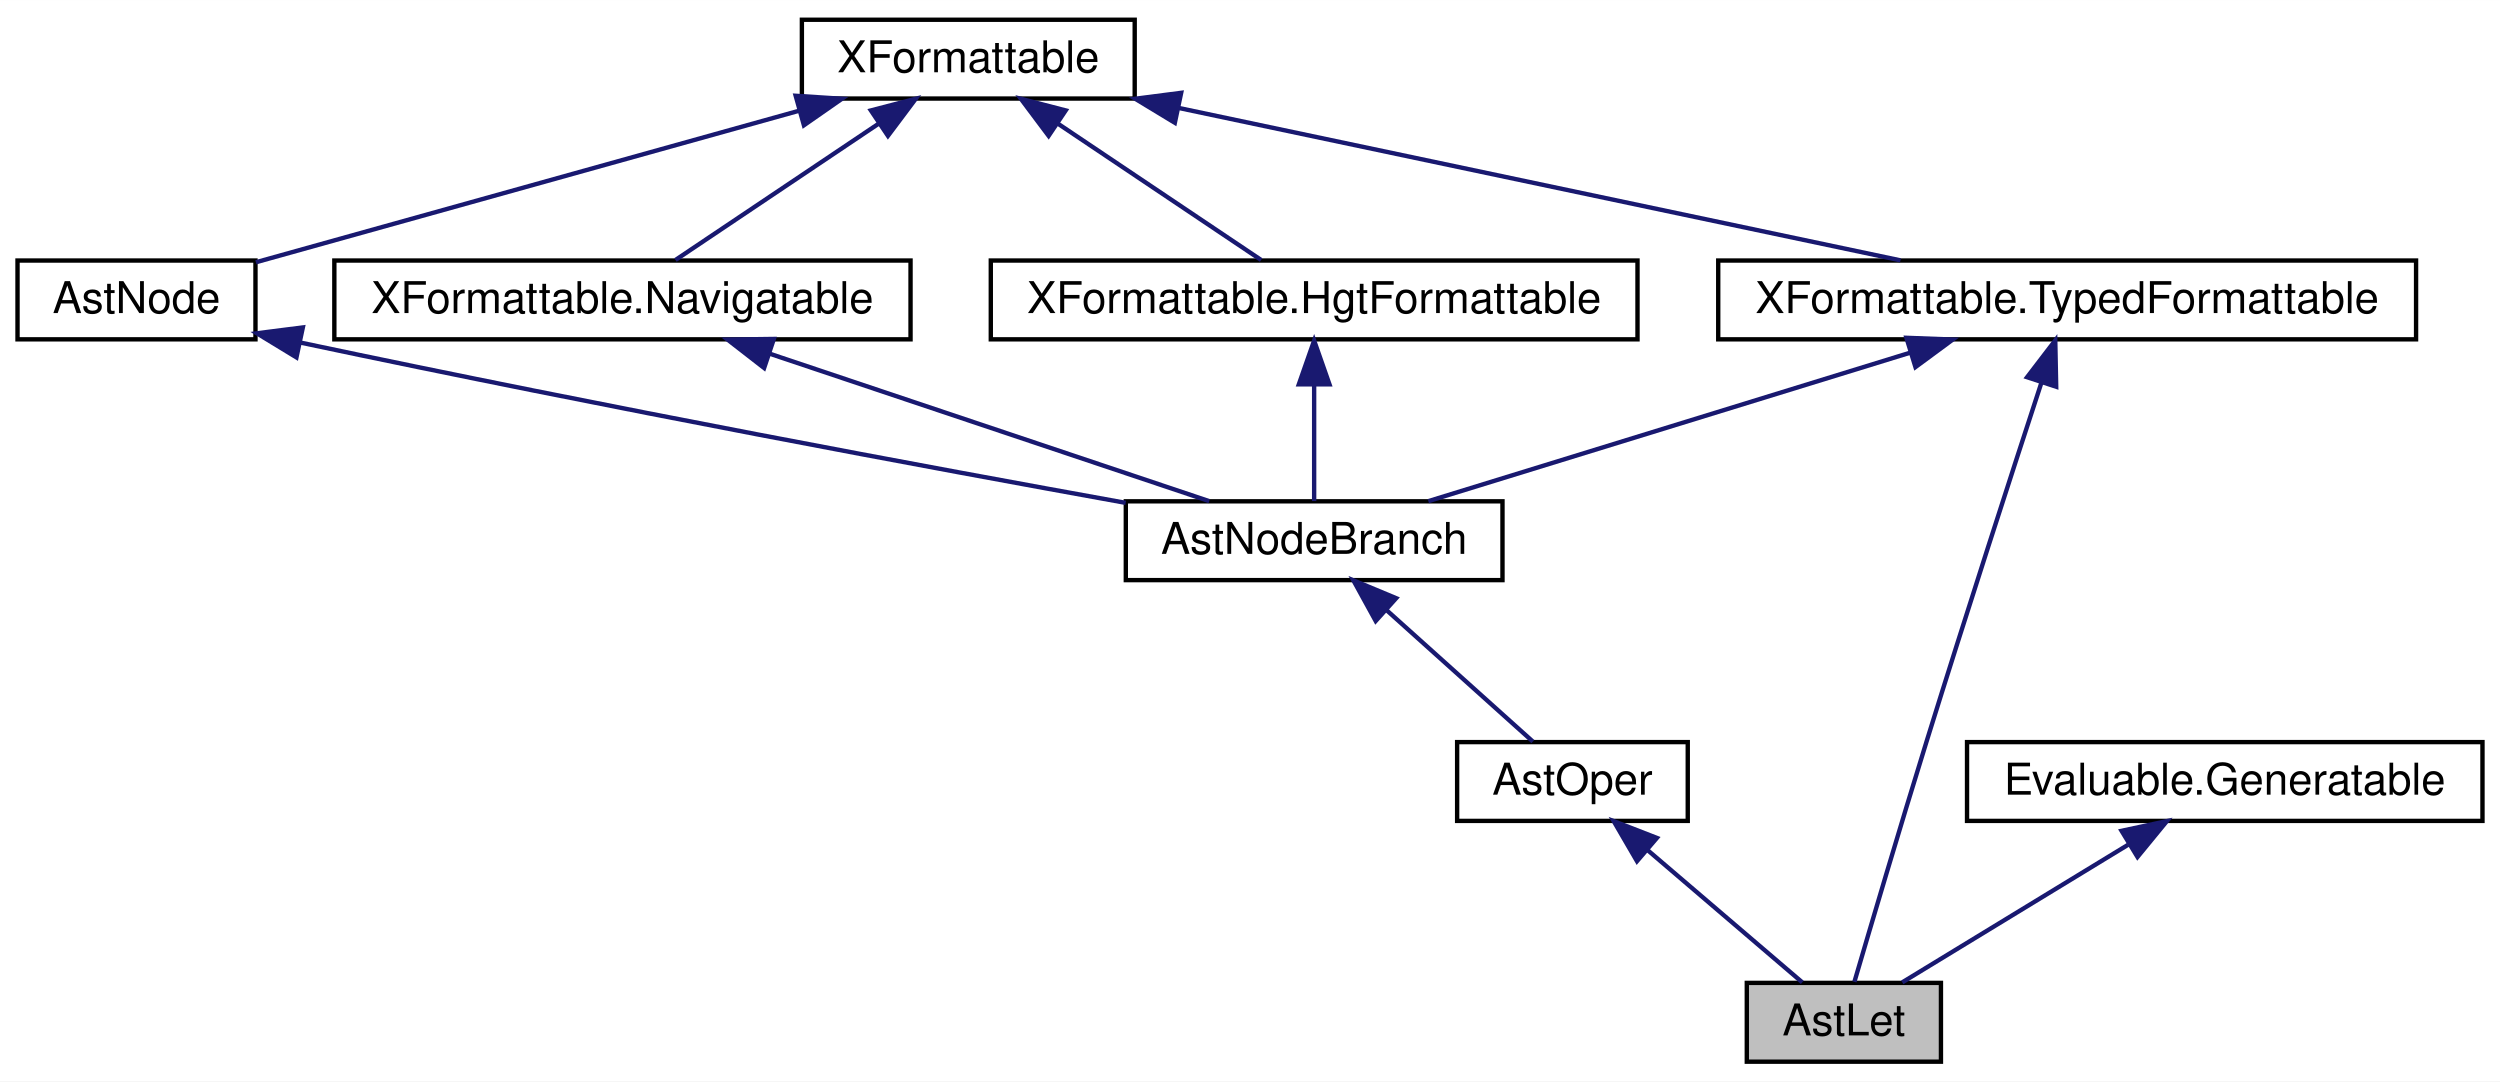
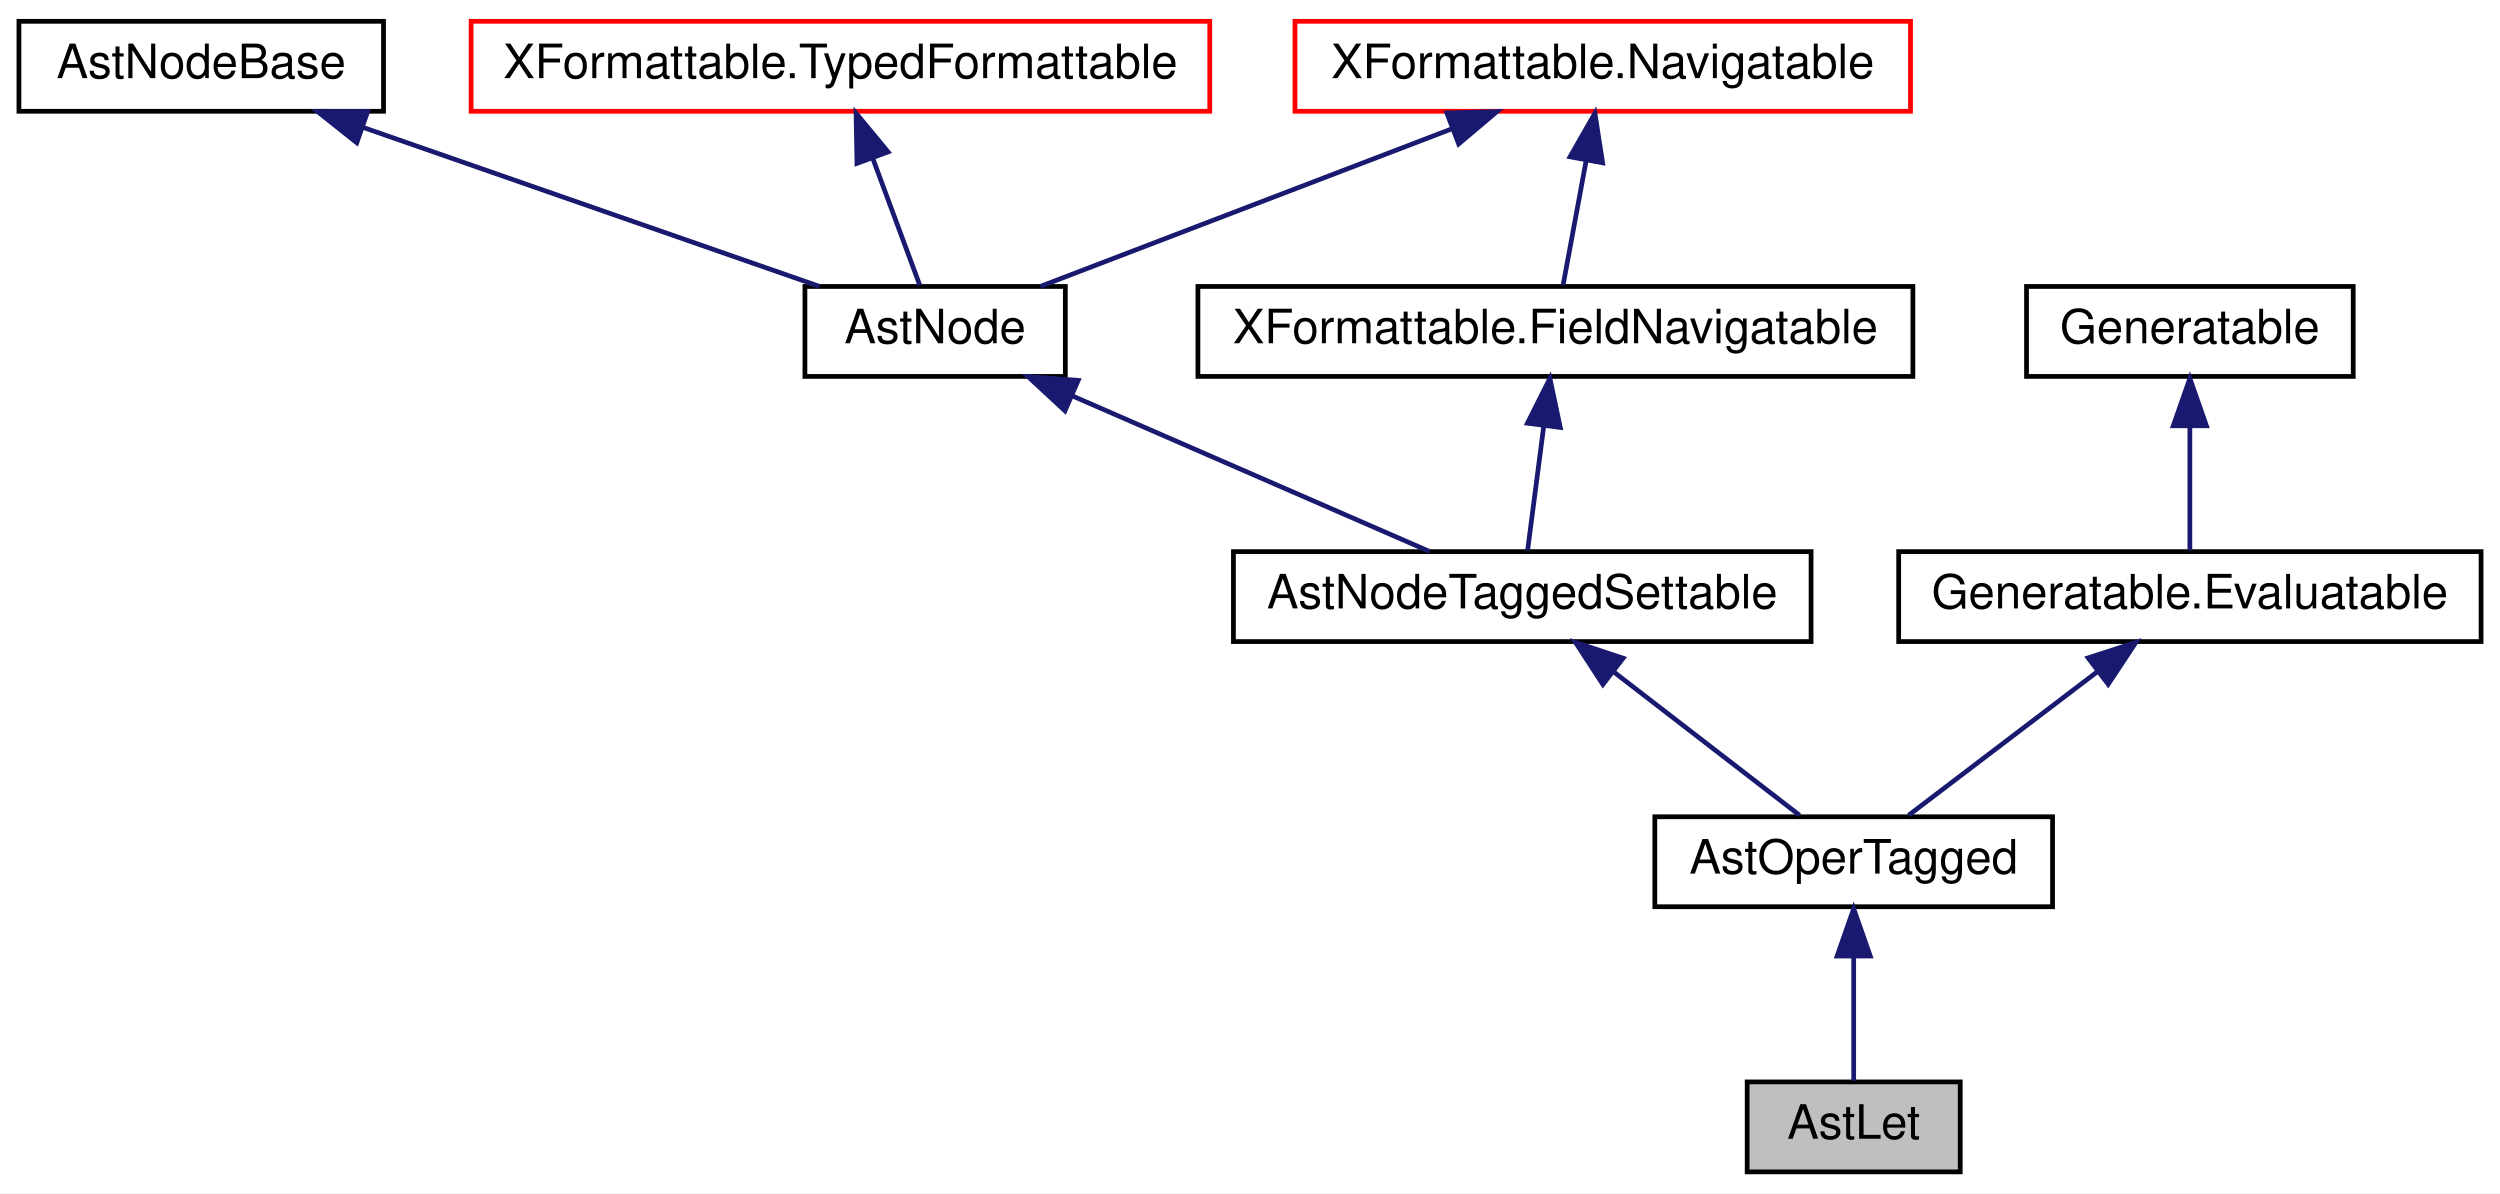
- <svg xmlns="http://www.w3.org/2000/svg" xmlns:xlink="http://www.w3.org/1999/xlink" width="571pt" height="247pt" viewBox="0.00 0.00 571.05 247.00">
-   <g id="graph0" class="graph" transform="scale(1 1) rotate(0) translate(4 243)">
-     <polygon fill="white" stroke="none" points="-4,4 -4,-243 567.046,-243 567.046,4 -4,4" />
+ <svg xmlns="http://www.w3.org/2000/svg" xmlns:xlink="http://www.w3.org/1999/xlink" width="528pt" height="252pt" viewBox="0.00 0.00 528.00 252.00">
+   <g id="graph0" class="graph" transform="scale(1 1) rotate(0) translate(4 248)">
+     <polygon fill="white" stroke="transparent" points="-4,4 -4,-248 524,-248 524,4 -4,4" />
    <g id="node1" class="node">
      <g id="a_node1">
        <a xlink:title="値の読み出しオブジェクト．">
-           <polygon fill="#bfbfbf" stroke="black" points="395.002,-0.5 395.002,-18.5 439.352,-18.5 439.352,-0.5 395.002,-0.5" />
-           <text text-anchor="middle" x="417.177" y="-6.5" font-family="Helvetica,sans-Serif" font-size="10.00">AstLet</text>
+           <polygon fill="#bfbfbf" stroke="black" points="365,-0.5 365,-19.5 410,-19.5 410,-0.5 365,-0.5" />
+           <text text-anchor="middle" x="387.5" y="-7.5" font-family="Helvetica,sans-Serif" font-size="10.00">AstLet</text>
        </a>
      </g>
    </g>
    <g id="node2" class="node">
      <g id="a_node2">
-         <a xlink:href="classast_1_1_ast_oper.html" target="_top" xlink:title="演算子をもつノードのクラス">
-           <polygon fill="white" stroke="black" points="328.837,-55.5 328.837,-73.5 381.517,-73.5 381.517,-55.5 328.837,-55.5" />
-           <text text-anchor="middle" x="355.177" y="-61.5" font-family="Helvetica,sans-Serif" font-size="10.00">AstOper</text>
+         <a xlink:href="classast_1_1_ast_oper_tagged.html" target="_top" xlink:title=" ">
+           <polygon fill="white" stroke="black" points="345.5,-56.5 345.5,-75.5 429.5,-75.5 429.5,-56.5 345.5,-56.5" />
+           <text text-anchor="middle" x="387.5" y="-63.5" font-family="Helvetica,sans-Serif" font-size="10.00">AstOperTagged</text>
        </a>
      </g>
    </g>
    <g id="edge1" class="edge">
-       <path fill="none" stroke="midnightblue" d="M372.226,-48.926C383.648,-39.162 398.262,-26.669 407.672,-18.625" />
-       <polygon fill="midnightblue" stroke="midnightblue" points="369.921,-46.292 364.594,-55.45 374.469,-51.613 369.921,-46.292" />
+       <path fill="none" stroke="midnightblue" d="M387.5,-45.8C387.5,-36.91 387.5,-26.78 387.5,-19.75" />
+       <polygon fill="midnightblue" stroke="midnightblue" points="384,-46.08 387.5,-56.08 391,-46.08 384,-46.08" />
    </g>
    <g id="node3" class="node">
      <g id="a_node3">
-         <a xlink:href="classast_1_1_ast_node_branch.html" target="_top" xlink:title="抽象構文木のノードの基本実装クラス.">
-           <polygon fill="white" stroke="black" points="253.158,-110.5 253.158,-128.5 339.197,-128.5 339.197,-110.5 253.158,-110.5" />
-           <text text-anchor="middle" x="296.177" y="-116.5" font-family="Helvetica,sans-Serif" font-size="10.00">AstNodeBranch</text>
+         <a xlink:href="classast_1_1_ast_node_tagged_settable.html" target="_top" xlink:title="タグ付きの子をもつノードのクラス．利用者は自前で，追加する子のField名と，Getter，Setter，型を設定する．読み出しは子の添字でも行える．">
+           <polygon fill="white" stroke="black" points="256.5,-112.5 256.5,-131.5 378.5,-131.5 378.5,-112.5 256.5,-112.5" />
+           <text text-anchor="middle" x="317.5" y="-119.5" font-family="Helvetica,sans-Serif" font-size="10.00">AstNodeTaggedSettable</text>
        </a>
      </g>
    </g>
    <g id="edge2" class="edge">
-       <path fill="none" stroke="midnightblue" d="M312.719,-103.641C323.54,-93.92 337.264,-81.591 346.132,-73.625" />
-       <polygon fill="midnightblue" stroke="midnightblue" points="310.238,-101.164 305.138,-110.45 314.916,-106.371 310.238,-101.164" />
+       <path fill="none" stroke="midnightblue" d="M336.81,-106.1C349.41,-96.38 365.43,-84.03 376.05,-75.83" />
+       <polygon fill="midnightblue" stroke="midnightblue" points="334.53,-103.44 328.75,-112.32 338.8,-108.99 334.53,-103.44" />
    </g>
    <g id="node4" class="node">
      <g id="a_node4">
-         <a xlink:href="classast_1_1_ast_node.html" target="_top" xlink:title=" ">
-           <polygon fill="white" stroke="black" points="0,-165.5 0,-183.5 54.355,-183.5 54.355,-165.5 0,-165.5" />
-           <text text-anchor="middle" x="27.177" y="-171.5" font-family="Helvetica,sans-Serif" font-size="10.00">AstNode</text>
+         <a xlink:href="classast_1_1_ast_node.html" target="_top" xlink:title="タグなしの順アクセスの子供をもてる抽象構文木のノードのクラス。">
+           <polygon fill="white" stroke="black" points="166,-168.5 166,-187.5 221,-187.5 221,-168.5 166,-168.5" />
+           <text text-anchor="middle" x="193.5" y="-175.5" font-family="Helvetica,sans-Serif" font-size="10.00">AstNode</text>
        </a>
      </g>
    </g>
    <g id="edge3" class="edge">
-       <path fill="none" stroke="midnightblue" d="M64.728,-164.738C136.09,-149.629 208.379,-136.224 253.122,-128.148" />
-       <polygon fill="midnightblue" stroke="midnightblue" points="63.718,-161.374 54.667,-166.88 65.177,-168.22 63.718,-161.374" />
+       <path fill="none" stroke="midnightblue" d="M222.51,-164.37C245.73,-154.26 277.66,-140.35 297.94,-131.52" />
+       <polygon fill="midnightblue" stroke="midnightblue" points="220.92,-161.24 213.15,-168.44 223.71,-167.66 220.92,-161.24" />
    </g>
    <g id="node5" class="node">
      <g id="a_node5">
-         <a xlink:href="interfaceformat_1_1_x_formattable.html" target="_top" xlink:title="入れ子フォーマット出力可能なオブジェクトのインタフェース。">
-           <polygon fill="white" stroke="black" points="179.165,-220.5 179.165,-238.5 255.189,-238.5 255.189,-220.5 179.165,-220.5" />
-           <text text-anchor="middle" x="217.177" y="-226.5" font-family="Helvetica,sans-Serif" font-size="10.00">XFormattable</text>
+         <a xlink:href="classast_1_1_ast_node_base.html" target="_top" xlink:title=" ">
+           <polygon fill="white" stroke="black" points="0,-224.5 0,-243.5 77,-243.5 77,-224.5 0,-224.5" />
+           <text text-anchor="middle" x="38.5" y="-231.5" font-family="Helvetica,sans-Serif" font-size="10.00">AstNodeBase</text>
        </a>
      </g>
    </g>
    <g id="edge4" class="edge">
-       <path fill="none" stroke="midnightblue" d="M178.418,-217.688C141.531,-207.399 86.968,-192.179 54.453,-183.109" />
-       <polygon fill="midnightblue" stroke="midnightblue" points="177.748,-221.135 188.32,-220.45 179.629,-214.392 177.748,-221.135" />
+       <path fill="none" stroke="midnightblue" d="M72.83,-221.04C102,-210.88 143.14,-196.55 169.05,-187.52" />
+       <polygon fill="midnightblue" stroke="midnightblue" points="71.35,-217.85 63.06,-224.44 73.66,-224.46 71.35,-217.85" />
    </g>
    <g id="node6" class="node">
      <g id="a_node6">
        <a xlink:href="interfaceformat_1_1_x_formattable_1_1_navigatable.html" target="_top" xlink:title="木構造の分岐ノードとして清書可能なオブジェクトのクラス">
-           <polygon fill="white" stroke="black" points="72.37,-165.5 72.37,-183.5 203.985,-183.5 203.985,-165.5 72.37,-165.5" />
-           <text text-anchor="middle" x="138.177" y="-171.5" font-family="Helvetica,sans-Serif" font-size="10.00">XFormattable.Navigatable</text>
+           <polygon fill="white" stroke="red" points="269.5,-224.5 269.5,-243.5 399.5,-243.5 399.5,-224.5 269.5,-224.5" />
+           <text text-anchor="middle" x="334.5" y="-231.5" font-family="Helvetica,sans-Serif" font-size="10.00">XFormattable.Navigatable</text>
+         </a>
+       </g>
+     </g>
+     <g id="edge5" class="edge">
+       <path fill="none" stroke="midnightblue" d="M302.57,-220.77C276.09,-210.63 239.11,-196.47 215.74,-187.52" />
+       <polygon fill="midnightblue" stroke="midnightblue" points="301.57,-224.14 312.16,-224.44 304.07,-217.6 301.57,-224.14" />
+     </g>
+     <g id="node8" class="node">
+       <g id="a_node8">
+         <a xlink:href="interfaceformat_1_1_x_formattable_1_1_field_navigatable.html" target="_top" xlink:title="タグ付きノードに対応する清書対象のクラス。">
+           <polygon fill="white" stroke="black" points="249,-168.5 249,-187.5 400,-187.5 400,-168.5 249,-168.5" />
+           <text text-anchor="middle" x="324.5" y="-175.5" font-family="Helvetica,sans-Serif" font-size="10.00">XFormattable.FieldNavigatable</text>
+         </a>
+       </g>
+     </g>
+     <g id="edge8" class="edge">
+       <path fill="none" stroke="midnightblue" d="M331,-214.1C329.34,-205.14 327.44,-194.86 326.12,-187.75" />
+       <polygon fill="midnightblue" stroke="midnightblue" points="327.59,-214.89 332.85,-224.08 334.47,-213.61 327.59,-214.89" />
+     </g>
+     <g id="node7" class="node">
+       <g id="a_node7">
+         <a xlink:href="interfaceformat_1_1_x_formattable_1_1_typed_formattable.html" target="_top" xlink:title="ノードの型情報をもつ書式出力可能なオブジェクトのインタフェース．">
+           <polygon fill="white" stroke="red" points="95.5,-224.5 95.5,-243.5 251.5,-243.5 251.5,-224.5 95.5,-224.5" />
+           <text text-anchor="middle" x="173.5" y="-231.5" font-family="Helvetica,sans-Serif" font-size="10.00">XFormattable.TypedFormattable</text>
        </a>
      </g>
    </g>
    <g id="edge6" class="edge">
-       <path fill="none" stroke="midnightblue" d="M196.715,-214.772C181.991,-204.894 162.628,-191.904 150.289,-183.625" />
-       <polygon fill="midnightblue" stroke="midnightblue" points="194.925,-217.786 205.179,-220.45 198.824,-211.973 194.925,-217.786" />
+       <path fill="none" stroke="midnightblue" d="M180.28,-214.69C183.65,-205.59 187.57,-195.01 190.26,-187.75" />
+       <polygon fill="midnightblue" stroke="midnightblue" points="176.99,-213.49 176.8,-224.08 183.56,-215.92 176.99,-213.49" />
    </g>
-     <g id="node7" class="node">
-       <g id="a_node7">
-         <a xlink:href="interfaceformat_1_1_x_formattable_1_1_typed_formattable.html" target="_top" xlink:title="ノードの型情報をもつ書式出力可能なオブジェクトのインタフェース．">
-           <polygon fill="white" stroke="black" points="388.476,-165.5 388.476,-183.5 547.879,-183.5 547.879,-165.5 388.476,-165.5" />
-           <text text-anchor="middle" x="468.177" y="-171.5" font-family="Helvetica,sans-Serif" font-size="10.00">XFormattable.TypedFormattable</text>
+     <g id="edge7" class="edge">
+       <path fill="none" stroke="midnightblue" d="M322.05,-158.1C320.89,-149.14 319.56,-138.86 318.63,-131.75" />
+       <polygon fill="midnightblue" stroke="midnightblue" points="318.59,-158.62 323.34,-168.08 325.53,-157.72 318.59,-158.62" />
+     </g>
+     <g id="node9" class="node">
+       <g id="a_node9">
+         <a xlink:href="interfacecmd_1_1_generatable_1_1_evaluatable.html" target="_top" xlink:title="評価して値を返すノードのインタフェース．必ずしもコードを生成しなくても良い．">
+           <polygon fill="white" stroke="black" points="397,-112.5 397,-131.5 520,-131.5 520,-112.5 397,-112.5" />
+           <text text-anchor="middle" x="458.5" y="-119.5" font-family="Helvetica,sans-Serif" font-size="10.00">Generatable.Evaluatable</text>
        </a>
      </g>
    </g>
-     <g id="edge8" class="edge">
-       <path fill="none" stroke="midnightblue" d="M265.14,-218.372C313.12,-208.241 385.96,-192.861 430.109,-183.538" />
-       <polygon fill="midnightblue" stroke="midnightblue" points="264.36,-214.96 255.299,-220.45 265.806,-221.809 264.36,-214.96" />
+     <g id="edge9" class="edge">
+       <path fill="none" stroke="midnightblue" d="M438.91,-106.1C426.13,-96.38 409.89,-84.03 399.11,-75.83" />
+       <polygon fill="midnightblue" stroke="midnightblue" points="437.01,-109.06 447.09,-112.32 441.25,-103.48 437.01,-109.06" />
    </g>
-     <g id="node8" class="node">
-       <g id="a_node8">
-         <a xlink:href="interfaceformat_1_1_x_formattable_1_1_hgt_formattable.html" target="_top" xlink:title="ノードの高さ情報をもつ書式出力可能なオブジェクトのインタフェース．">
-           <polygon fill="white" stroke="black" points="222.318,-165.5 222.318,-183.5 370.037,-183.5 370.037,-165.5 222.318,-165.5" />
-           <text text-anchor="middle" x="296.177" y="-171.5" font-family="Helvetica,sans-Serif" font-size="10.00">XFormattable.HgtFormattable</text>
+     <g id="node10" class="node">
+       <g id="a_node10">
+         <a xlink:href="interfacecmd_1_1_generatable.html" target="_top" xlink:title="変換してコードを生成できるノードのインタフェース.">
+           <polygon fill="white" stroke="black" points="424,-168.5 424,-187.5 493,-187.5 493,-168.5 424,-168.5" />
+           <text text-anchor="middle" x="458.5" y="-175.5" font-family="Helvetica,sans-Serif" font-size="10.00">Generatable</text>
        </a>
      </g>
    </g>
    <g id="edge10" class="edge">
-       <path fill="none" stroke="midnightblue" d="M237.64,-214.772C252.364,-204.894 271.727,-191.904 284.066,-183.625" />
-       <polygon fill="midnightblue" stroke="midnightblue" points="235.53,-211.973 229.176,-220.45 239.43,-217.786 235.53,-211.973" />
-     </g>
-     <g id="edge5" class="edge">
-       <path fill="none" stroke="midnightblue" d="M171.846,-162.206C201.999,-152.091 245.47,-137.51 272.214,-128.538" />
-       <polygon fill="midnightblue" stroke="midnightblue" points="170.542,-158.952 162.174,-165.45 172.768,-165.588 170.542,-158.952" />
-     </g>
-     <g id="edge12" class="edge">
-       <path fill="none" stroke="midnightblue" d="M462.33,-155.695C455.829,-135.814 445.073,-102.66 436.177,-74 430.037,-54.218 423.138,-30.861 419.583,-18.736" />
-       <polygon fill="midnightblue" stroke="midnightblue" points="459.025,-156.85 465.465,-165.263 465.677,-154.67 459.025,-156.85" />
-     </g>
-     <g id="edge7" class="edge">
-       <path fill="none" stroke="midnightblue" d="M432.378,-162.469C399.525,-152.345 351.631,-137.588 322.264,-128.538" />
-       <polygon fill="midnightblue" stroke="midnightblue" points="431.467,-165.85 442.054,-165.45 433.528,-159.161 431.467,-165.85" />
-     </g>
-     <g id="edge9" class="edge">
-       <path fill="none" stroke="midnightblue" d="M296.177,-155.175C296.177,-146.094 296.177,-135.595 296.177,-128.55" />
-       <polygon fill="midnightblue" stroke="midnightblue" points="292.677,-155.219 296.177,-165.219 299.677,-155.219 292.677,-155.219" />
-     </g>
-     <g id="node9" class="node">
-       <g id="a_node9">
-         <a xlink:href="interfacemachine_1_1_evaluable_1_1_generatable.html" target="_top" xlink:title="仮装命令生成のインタフェース.">
-           <polygon fill="white" stroke="black" points="445.308,-55.5 445.308,-73.5 563.046,-73.5 563.046,-55.5 445.308,-55.5" />
-           <text text-anchor="middle" x="504.177" y="-61.5" font-family="Helvetica,sans-Serif" font-size="10.00">Evaluable.Generatable</text>
-         </a>
-       </g>
-     </g>
-     <g id="edge11" class="edge">
-       <path fill="none" stroke="midnightblue" d="M482.1,-50.051C465.83,-40.139 444.232,-26.982 430.515,-18.625" />
-       <polygon fill="midnightblue" stroke="midnightblue" points="480.603,-53.237 490.964,-55.45 484.245,-47.259 480.603,-53.237" />
+       <path fill="none" stroke="midnightblue" d="M458.5,-157.8C458.5,-148.91 458.5,-138.78 458.5,-131.75" />
+       <polygon fill="midnightblue" stroke="midnightblue" points="455,-158.08 458.5,-168.08 462,-158.08 455,-158.08" />
    </g>
  </g>
</svg>
